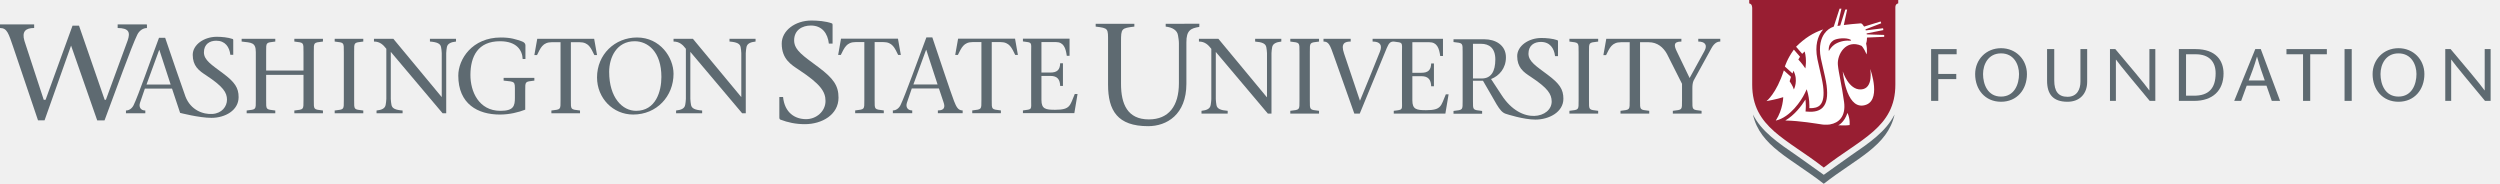
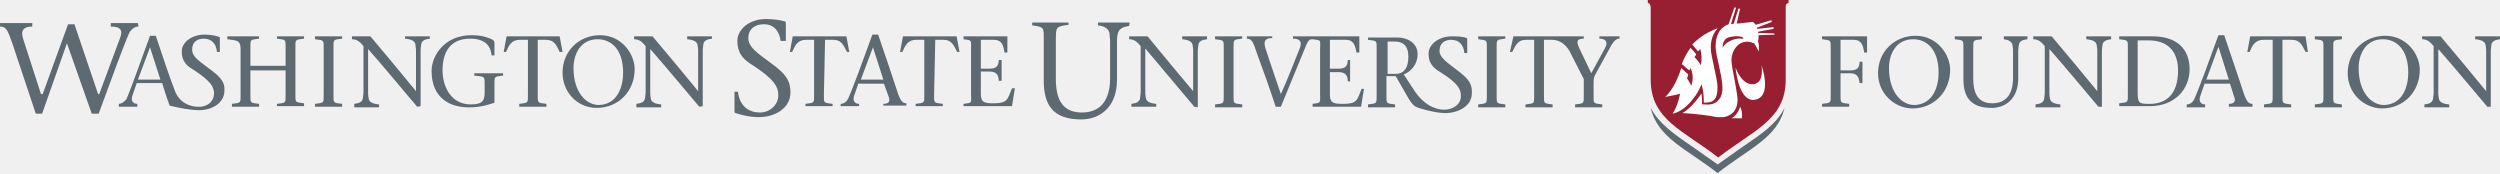
- <svg xmlns="http://www.w3.org/2000/svg" version="1.1" id="Layer_1" x="0px" y="0px" width="408.117px" height="30px" viewBox="0 0 408.117 30" enable-background="new 0 0 408.117 30" xml:space="preserve">
+ <svg xmlns="http://www.w3.org/2000/svg" version="1.1" id="Layer_1" x="0px" y="0px" viewBox="0 0 433.3 30" enable-background="new 0 0 433.3 30" xml:space="preserve">
  <g>
    <g>
-       <path fill="#5E6A71" d="M319.415,8.858h-2.996v3.212h2.936v0.845h-2.936v3.551h-1.17V8.013h4.166V8.858z" />
-       <path fill="#5E6A71" d="M322.437,12.095c0-2.367,1.787-4.228,4.227-4.228s4.228,1.86,4.228,4.228c0,2.524-1.619,4.517-4.228,4.517    S322.437,14.619,322.437,12.095z M329.599,12.095c0-1.583-0.846-3.382-2.936-3.382s-2.936,1.799-2.936,3.382    c0,1.654,0.75,3.672,2.936,3.672S329.599,13.75,329.599,12.095z" />
-       <path fill="#5E6A71" d="M335.35,8.013v5.121c0,1.751,0.652,2.668,2.161,2.668c1.583,0,2.114-1.255,2.114-2.463V8.013h1.099v5.35    c0,1.897-1.171,3.249-3.213,3.249c-2.378,0-3.333-1.256-3.333-3.43V8.013H335.35z" />
-       <path fill="#5E6A71" d="M351.85,16.467h-0.918c-1.836-2.198-4.988-5.99-5.495-6.728h-0.024v6.728h-0.966V8.013h0.87    c1.859,2.198,4.976,5.894,5.544,6.74h0.023v-6.74h0.966V16.467z" />
-       <path fill="#5E6A71" d="M358.398,8.013c3.405,0,4.589,1.945,4.589,3.974c0,2.802-1.787,4.481-4.783,4.481h-2.511V8.013H358.398z     M356.864,15.622h1.305c2.38,0,3.526-1.184,3.526-3.659c0-1.884-1.05-3.104-3.272-3.104h-1.559V15.622z" />
-       <path fill="#5E6A71" d="M369.065,8.013l3.152,8.455h-1.354l-0.869-2.488h-3.225l-0.906,2.488h-1.135l3.441-8.455H369.065z     M369.717,13.134c-0.423-1.171-0.833-2.343-1.255-3.865h-0.025c-0.434,1.521-0.881,2.693-1.34,3.865H369.717z" />
-       <path fill="#5E6A71" d="M375.963,16.467V8.858h-2.705V8.013h6.594v0.846h-2.717v7.609H375.963z" />
-       <path fill="#5E6A71" d="M382.741,16.467V8.013h1.171v8.455H382.741z" />
-       <path fill="#5E6A71" d="M387.319,12.095c0-2.367,1.787-4.228,4.227-4.228c2.44,0,4.228,1.86,4.228,4.228    c0,2.524-1.618,4.517-4.228,4.517C388.938,16.612,387.319,14.619,387.319,12.095z M394.481,12.095    c0-1.583-0.846-3.382-2.936-3.382c-2.089,0-2.935,1.799-2.935,3.382c0,1.654,0.749,3.672,2.935,3.672    C393.732,15.767,394.481,13.75,394.481,12.095z" />
-       <path fill="#5E6A71" d="M406.586,16.467h-0.919c-1.836-2.198-4.987-5.99-5.494-6.728h-0.025v6.728h-0.966V8.013h0.87    c1.859,2.198,4.976,5.894,5.544,6.74h0.023v-6.74h0.967V16.467z" />
+       <path fill="#5E6A71" d="M302.1,25.4l-4.4,3.1l-4.4-3.1c-3.1-2.1-5.8-4-7.2-6.7c1.2,5.2,6.2,7.1,11.6,11.3    c5.3-4.2,10.4-6.1,11.6-11.3C307.9,21.5,305.2,23.3,302.1,25.4z" />
+       <path fill="#981E32" d="M285.6,0v0.5c0.3,0.1,0.4,0.2,0.5,0.7v12.6c0,7,5.7,8.8,11.7,13.5c6-4.7,11.7-6.5,11.7-13.5V1.1    c0-0.4,0.2-0.5,0.5-0.6V0H285.6z" />
+       <g>
+         <g>
+           <g>
+             <path fill="#FFFFFF" d="M300.1,20.5c0,0,1-0.4,1.5-2c0.5,1,0.3,2,0.3,2C301.5,20.5,300.1,20.5,300.1,20.5z" />
+             <path fill="#FFFFFF" d="M305.3,11.3c0,0,0.6,3.2-1.5,3.3c-2,0.1-3-2.9-3-2.9s0.5,6,3.3,5.6C307.3,16.8,305.3,11.3,305.3,11.3z" />
+           </g>
+         </g>
+         <path fill="#FFFFFF" d="M289.9,19.7L289.9,19.7c2.4-0.5,4.2-3.3,4.7-4.4l0.3-0.7l0.2,0.8c0,0,0.2,0.9,0.2,2c0,0.1,0,0.2,0,0.4     c0.8,0,1.4-0.1,1.8-0.5c0.5-0.5,0.7-1.6,0.5-3.1c-0.1-0.7-0.4-1.9-0.6-3c-0.1-0.5-0.2-1-0.3-1.4c-0.5-2.3,0.1-3.7,0.7-4.5     c0.1-0.1,0.2-0.2,0.3-0.4c-1.6,0.6-3,1.4-4.4,2.8l1,1.2l0.4-0.4c0.4,1.4,0.1,2.8,0.1,2.8c-0.5-0.8-1.1-1.4-1.1-1.4l0.3-0.5     l-0.9-1l-0.1-0.1c-1.1,1.5-1.5,2.8-1.5,2.8l0.8,0.7l0.5,0.4l0.2-0.4c0.8,1.6,0.1,3.1,0.1,3.1c-0.1-0.5-0.7-1.3-0.7-1.3l0.2-0.7     l-1.2-1.1c-1.2,3.8-2.8,5-2.8,5s1.8-0.3,2.7-0.6C291.1,15.9,291.1,17.9,289.9,19.7z" />
+         <path fill="#FFFFFF" d="M307.6,6l-2.8,0.1c0,0.3,0,0.7-0.1,1c0.3,1.1,0.1,1.8,0.1,1.8c-0.5-1.1-0.8-1.4-0.8-1.4     c-2.6-1.1-4,1.4-3.9,3.1c0.1,1.4,0.6,3.2,1,6c0.3,2.4-0.9,3.4-2.3,3.7c0,0-0.1,0-0.1,0c0,0,0,0,0,0c-0.2,0-0.5,0-0.7,0     c0,0,0,0,0,0c0,0-0.1,0-0.1,0c-0.1,0-0.2,0-0.3,0c-1.1-0.2-3.5-0.6-6-0.7c1.5-0.9,2.6-2.4,3.3-3.4c0,0.3,0.1,0.6,0.1,1     c0,0.2,0,0.4,0,0.6l0,0.3l0.3,0c1.2,0.1,2-0.1,2.5-0.7c0.7-0.7,0.9-1.8,0.6-3.6c-0.1-0.8-0.4-2-0.6-3c-0.1-0.5-0.2-1-0.3-1.4     c-0.4-2.1,0.1-3.4,0.6-4.1c0.4-0.5,0.9-0.9,1.5-1.1c0,0,0,0,0,0l1-2.9h0.3L300,4.2c0.1,0,0.3-0.1,0.5-0.1l0.8-2.6h0.3L301,4.1     c0.9-0.1,1.8-0.2,2.8-0.3c0.2,0.1,0.3,0.3,0.5,0.5l2.7-0.8l0.1,0.3l-2.6,1c0,0.1,0,0.1,0.1,0.2l2.8-0.3l0,0.3l-2.7,0.5     c0,0,0,0.1,0,0.2l2.8,0.1L307.6,6z M299.5,7.3c0.6-0.4,1.5-0.7,2.4-0.6c0.2,0,0.4,0,0.2-0.2c-0.7-0.4-2.2-0.2-2.8,0.1     c-0.9,0.6-0.7,1.7-0.7,1.7C298.7,8,299,7.6,299.5,7.3z" />
+       </g>
    </g>
    <g>
      <g>
-         <path fill="#5E6A71" d="M302.104,25.417l-4.381,3.12l-4.385-3.12c-3.112-2.13-5.778-3.953-7.177-6.73     c1.152,5.198,6.233,7.147,11.562,11.312c5.322-4.165,10.407-6.114,11.561-11.312C307.884,21.464,305.215,23.288,302.104,25.417z" />
-         <path fill="#981E32" d="M285.554,0v0.545c0.341,0.119,0.448,0.226,0.487,0.718v12.564c0,6.985,5.685,8.833,11.682,13.529     c6.001-4.695,11.688-6.544,11.688-13.529V1.12c0.042-0.374,0.165-0.472,0.469-0.575V0H285.554z" />
        <g>
-           <g>
-             <g>
-               <path fill="#FFFFFF" d="M300.089,20.454c0,0,0.974-0.415,1.504-2.023c0.469,0.979,0.347,1.987,0.347,1.987        C301.508,20.517,300.089,20.454,300.089,20.454z" />
-               <path fill="#FFFFFF" d="M305.308,11.258c0,0,0.592,3.233-1.507,3.342c-2.022,0.111-2.976-2.942-2.976-2.942        s0.488,5.956,3.324,5.564C307.349,16.782,305.308,11.258,305.308,11.258z" />
-             </g>
-           </g>
-           <path fill="#FFFFFF" d="M289.89,19.684h0.007c2.367-0.539,4.177-3.302,4.709-4.412l0.339-0.703l0.204,0.754      c0.011,0.037,0.231,0.869,0.231,1.966c0,0.119-0.005,0.241-0.012,0.369c0.816,0.03,1.4-0.132,1.762-0.513      c0.52-0.538,0.677-1.559,0.482-3.113c-0.094-0.748-0.369-1.934-0.614-2.978c-0.124-0.539-0.24-1.041-0.313-1.398      c-0.457-2.29,0.11-3.715,0.667-4.499c0.087-0.126,0.183-0.241,0.281-0.356c-1.638,0.552-3.01,1.412-4.431,2.829l1.002,1.156      l0.404-0.383c0.387,1.437,0.109,2.761,0.109,2.761c-0.525-0.802-1.145-1.449-1.145-1.449l0.274-0.455l-0.9-1.044l-0.105-0.115      c-1.104,1.516-1.463,2.761-1.463,2.761l0.786,0.712l0.458,0.417l0.153-0.44c0.84,1.579,0.07,3.053,0.07,3.053      c-0.137-0.54-0.693-1.336-0.693-1.336l0.221-0.72l-1.166-1.058c-1.214,3.793-2.835,5.018-2.835,5.018s1.755-0.315,2.733-0.645      C291.106,15.864,291.079,17.861,289.89,19.684z" />
-           <path fill="#FFFFFF" d="M307.586,6.011l-2.803,0.119c0.002,0.333-0.039,0.667-0.146,0.979c0.259,1.144,0.078,1.764,0.078,1.764      c-0.468-1.086-0.826-1.392-0.826-1.392c-2.571-1.142-4.015,1.445-3.861,3.107c0.126,1.373,0.622,3.194,1.01,6.042      c0.327,2.402-0.886,3.438-2.287,3.678c-0.028,0.005-0.06,0.011-0.09,0.017c-0.011,0-0.013,0.001-0.021,0.001      c-0.227,0.029-0.47,0.042-0.723,0.031c-0.009,0-0.017,0-0.029,0c-0.023,0-0.053-0.002-0.082-0.002      c-0.109-0.009-0.217-0.02-0.323-0.03c-1.084-0.152-3.521-0.596-6.036-0.655c1.479-0.863,2.638-2.361,3.284-3.418      c0.033,0.29,0.067,0.648,0.067,1.045c0,0.198-0.007,0.402-0.025,0.615l-0.025,0.288l0.29,0.021      c1.157,0.104,1.979-0.117,2.513-0.67c0.655-0.683,0.86-1.822,0.639-3.59c-0.098-0.775-0.377-1.976-0.625-3.038      c-0.123-0.529-0.238-1.03-0.312-1.38c-0.412-2.087,0.082-3.356,0.571-4.052c0.386-0.545,0.916-0.943,1.497-1.133      c0.011-0.003,0.021-0.003,0.028-0.006l0.955-2.938h0.302l-0.644,2.824c0.15-0.025,0.301-0.051,0.452-0.073l0.828-2.605h0.299      l-0.542,2.523c0.851-0.112,1.78-0.196,2.808-0.275c0.167,0.07,0.348,0.263,0.503,0.531l2.697-0.832l0.098,0.29l-2.577,1      c0.025,0.052,0.042,0.109,0.061,0.165l2.819-0.35l0.041,0.3l-2.729,0.546c0.006,0.049,0.017,0.102,0.025,0.154l2.844,0.091      L307.586,6.011z M299.472,7.272c0.566-0.398,1.527-0.704,2.43-0.632c0.227,0.018,0.418-0.045,0.172-0.174      c-0.674-0.357-2.246-0.235-2.803,0.146c-0.887,0.608-0.737,1.689-0.715,1.713C298.729,8.017,299.031,7.58,299.472,7.272z" />
+           <path fill="#5E6A71" d="M252.6,12.2c-1.8-1.4-3.1-2.2-3.1-3.4c0-1.4,1-1.9,2-1.9c1.5,0,2.2,1,2.3,2.3h0.5V6.8      c0-0.1,0-0.2-0.1-0.2c-0.7-0.3-1.8-0.3-2.6-0.3c-2.1,0-4,1.3-4,3c0,0.9,0.2,1.5,0.6,2h0c0,0,0,0,0,0c0.4,0.6,1.1,1,1.6,1.3      c2.8,1.8,3.4,2.8,3.4,4c0.1,2.7-4.9,4.1-8.2-1.1l-1.7-2.6c1.3-0.5,2.4-1.8,2.4-3.5c0-2-1.8-2.9-3.5-2.9h-5.1v0.4      c1.6,0.2,1.5,0.1,1.5,1.7v7.8c0,1.6,0.1,1.5-1.5,1.7v0.5h4.7v-0.5c-1.6-0.2-1.5-0.1-1.5-1.7v-3.2h1.6c2.1,3.5,2.6,5,3.7,5.4      c0.2,0.1,3,1,4.9,1c2.2,0,4.6-1.2,4.6-3.4C255.2,14.6,254.6,13.7,252.6,12.2z M241.9,12.8h-1.4V7.2h1.3c1.3,0,2.3,0.7,2.3,2.6      C244.1,11.7,243.4,12.8,241.9,12.8z" />
+           <path fill="#5E6A71" d="M207,18.5c0,0,0,0-8.5-10.1v7.7c0,0.4,0.1,0.7,0.1,0.9c0.1,0.6,0.7,0.9,1.8,1v0.5h-4.3v-0.5      c0.8-0.1,1.4-0.3,1.5-1c0-0.3,0.1-0.6,0.1-0.9V8c-0.5-0.6-1-1.2-2-1.2V6.3h3.2c2.6,3.2,5.3,6.4,7.9,9.5h0V8.7      c0-0.4-0.1-0.7-0.1-0.9c-0.1-0.6-0.7-0.9-1.8-1V6.3h4.3v0.5c-0.8,0.1-1.4,0.3-1.5,1c0,0.3-0.1,0.6-0.1,0.9v9.9L207,18.5      L207,18.5z" />
+           <path fill="#5E6A71" d="M213.8,16.4c0,1.6-0.1,1.5,1.5,1.7v0.5h-4.7v-0.5c1.6-0.2,1.5-0.1,1.5-1.7V8.5c0-1.6,0.1-1.5-1.5-1.7      V6.3h4.7v0.4c-1.6,0.2-1.5,0.1-1.5,1.7V16.4z" />
+           <path fill="#5E6A71" d="M236,15.4c-0.8,1.9-0.7,2.6-3.2,2.6c-1.6,0-2.3-0.1-2.3-1.6v-3.9h1.5c1.2,0,1.6,0.6,1.6,1.6h0.4v-3.7      h-0.4c0,1.1-0.5,1.5-1.6,1.5h-1.5v-5h2.8c1.3,0,1.6,1,1.8,2.2h0.5V6.3h-8h-3.5v0.4c1.2,0,1.6,0.5,1.2,1.6      c-1.1,2.7-2.1,5.4-3.3,8c-0.9-2.6-1.9-5.6-2.6-7.7c-0.6-1.7,0.1-2,1.1-2V6.3h-4.4v0.4c0.8,0,1.1,0.5,1.7,2.4      c1.1,3,2.3,6.3,3.3,9.4h0.9c1.5-3.6,2.9-7.1,4.4-10.7c0.4-0.9,0.6-1,1.1-1c1.6,0.2,1.3,0.1,1.3,1.7v7.8c0,1.6,0.2,1.5-1.3,1.7      v0.5h8.4l0.5-3.1L236,15.4L236,15.4z" />
+           <path fill="#5E6A71" d="M259.4,16.4c0,1.6-0.1,1.5,1.5,1.7v0.5h-4.7v-0.5c1.6-0.2,1.5-0.1,1.5-1.7V8.5c0-1.6,0.1-1.5-1.5-1.7      V6.3h4.7v0.4c-1.6,0.2-1.5,0.1-1.5,1.7V16.4z" />
+           <path fill="#5E6A71" d="M277.2,6.3v0.4c1,0,1.6,0.5,1,1.6l-2.4,4.4l-2.1-4.4c-0.4-0.9-0.6-1.6,0.8-1.6V6.3h-2.9h-1.2h-8.1      L261.7,9h0.4c0.6-1.1,0.9-2.1,2.4-2.1h1.4v9.5c0,1.6,0.1,1.5-1.5,1.7v0.5h4.7v-0.5c-1.6-0.2-1.5-0.1-1.5-1.7V6.9h1.4      c1.4,0,2.4,0.9,3,1.9l2.5,4.9v2.7c0,1.6,0.1,1.5-1.5,1.7v0.5h4.7v-0.5c-1.6-0.2-1.5-0.1-1.5-1.7v-2c0-0.4,0-0.9,0.2-1.3l2.9-5.3      c0.5-0.8,0.9-1.1,1.4-1.1V6.3L277.2,6.3L277.2,6.3z" />
        </g>
+         <path fill="#5E6A71" d="M195.8,3.9l-5.5,0v0.5c1.1,0.1,1.9,0.6,2,1.4c0,0.4,0.1,0.8,0.1,1.3v6.5c0,3.8-1.7,5.9-4.9,5.9     c-3.5,0-4.5-2.5-4.5-5.8V6.8c0-2.2,0.1-2.2,2.2-2.5V3.9h-6.3v0.5c2.1,0.3,2,0.3,2,2.5v7c0,4.2,1.5,6.8,6.5,6.8     c3,0,6.2-1.9,6.2-6.9V7.1c0,0,0-0.1,0-0.1c0-2,0.8-2.3,2.1-2.5L195.8,3.9z" />
      </g>
      <g>
-         <g>
-           <g>
-             <path fill="#5E6A71" d="M252.646,12.2c-1.841-1.382-3.129-2.154-3.129-3.441c0-1.363,0.956-1.915,2.025-1.915       c1.472,0,2.17,1.031,2.316,2.321h0.479V6.752c0-0.093-0.019-0.166-0.129-0.201c-0.737-0.258-1.785-0.349-2.575-0.349       c-2.117,0-3.956,1.304-3.956,2.963c0,0.894,0.248,1.536,0.61,2.026h-0.009c0.009,0.008,0.018,0.014,0.023,0.021       c0.445,0.594,1.059,0.974,1.601,1.336c2.76,1.824,3.383,2.797,3.404,3.992c0.051,2.656-4.923,4.052-8.196-1.05l-1.7-2.587       c1.337-0.521,2.429-1.752,2.429-3.542c0-2.034-1.753-2.949-3.505-2.949h-5.053v0.45c1.562,0.187,1.49,0.104,1.49,1.717v7.813       c0,1.619,0.071,1.529-1.49,1.72v0.451h4.67v-0.451c-1.562-0.19-1.495-0.101-1.495-1.72v-3.21h1.636       c2.097,3.49,2.618,5.004,3.676,5.381c0.235,0.083,2.96,0.96,4.886,0.96c2.207,0,4.565-1.216,4.565-3.404       C255.221,14.592,254.596,13.652,252.646,12.2z M241.902,12.812h-1.444v-5.66h1.338c1.267,0,2.312,0.659,2.312,2.553       C244.107,11.667,243.412,12.812,241.902,12.812z" />
-             <path fill="#5E6A71" d="M206.972,18.545c0,0,0,0-8.496-10.066v7.711c0,0.364,0.073,0.661,0.104,0.94       c0.089,0.629,0.684,0.872,1.834,0.961v0.454h-4.274v-0.454c0.842-0.089,1.413-0.332,1.5-0.961       c0.036-0.279,0.104-0.576,0.104-0.94V7.973c-0.485-0.628-1.031-1.188-2.021-1.188V6.329h3.171       c2.6,3.161,5.307,6.37,7.903,9.529h0.036V8.686c0-0.366-0.071-0.661-0.105-0.94c-0.089-0.629-0.678-0.87-1.831-0.96V6.329       h4.274v0.457c-0.82,0.09-1.413,0.331-1.504,0.96c-0.033,0.279-0.102,0.574-0.102,0.94v9.86H206.972z" />
-             <path fill="#5E6A71" d="M213.828,16.362c0,1.626-0.068,1.538,1.5,1.729v0.454h-4.692v-0.454c1.57-0.191,1.5-0.104,1.5-1.729       V8.513c0-1.62,0.07-1.537-1.5-1.727v-0.45h4.692v0.45c-1.568,0.19-1.5,0.107-1.5,1.727V16.362z" />
-             <path fill="#5E6A71" d="M236.024,15.403c-0.803,1.869-0.682,2.584-3.209,2.584c-1.569,0-2.253-0.125-2.253-1.607v-3.943h1.469       c1.167,0,1.569,0.615,1.604,1.643h0.45v-3.719h-0.45c-0.034,1.083-0.506,1.52-1.604,1.52h-1.469V6.893h2.771       c1.254,0,1.605,0.958,1.776,2.249h0.453V6.335h-8.034h-3.456v0.45c1.184,0,1.639,0.54,1.201,1.642       c-1.081,2.67-2.145,5.354-3.264,8.021c-0.906-2.648-1.917-5.649-2.593-7.707c-0.58-1.678,0.12-1.957,1.08-1.957v-0.45h-4.438       v0.45c0.842,0,1.065,0.54,1.716,2.407c1.062,2.968,2.251,6.332,3.314,9.353h0.887c1.469-3.576,2.949-7.136,4.414-10.711       c0.367-0.874,0.628-1.049,1.138-1.049c1.568,0.19,1.342,0.107,1.342,1.727v7.849c0,1.626,0.227,1.538-1.342,1.729v0.454h8.426       l0.525-3.142H236.024z" />
-             <path fill="#5E6A71" d="M259.397,16.362c0,1.626-0.073,1.538,1.498,1.729v0.454h-4.693v-0.454       c1.572-0.191,1.503-0.104,1.503-1.729V8.513c0-1.62,0.069-1.537-1.503-1.727v-0.45h4.693v0.45       c-1.571,0.19-1.498,0.107-1.498,1.727V16.362z" />
-             <path fill="#5E6A71" d="M277.237,6.335v0.45c1.029,0,1.588,0.504,0.994,1.571l-2.407,4.382l-2.111-4.382       c-0.436-0.908-0.556-1.571,0.768-1.571v-0.45h-2.925h-1.211h-8.124l-0.473,2.664h0.437c0.575-1.148,0.925-2.106,2.441-2.106       h1.417v9.469c0,1.626,0.067,1.538-1.503,1.729v0.454h4.693v-0.454c-1.57-0.191-1.502-0.104-1.502-1.729V6.893h1.416       c1.43,0,2.392,0.853,2.98,1.916l2.457,4.872v2.682c0,1.626,0.07,1.538-1.499,1.729v0.454h4.69v-0.454       c-1.566-0.191-1.5-0.104-1.5-1.729v-1.953c0-0.435,0.037-0.926,0.21-1.272l2.912-5.286c0.474-0.838,0.943-1.065,1.433-1.065       v-0.45H277.237z" />
-           </g>
-           <path fill="#5E6A71" d="M195.792,3.873l-5.497,0.015v0.456c1.102,0.119,1.899,0.602,2.015,1.449      c0.047,0.374,0.143,0.771,0.143,1.265v6.521c0,3.757-1.692,5.913-4.904,5.913c-3.497,0-4.546-2.509-4.546-5.795V6.822      c0-2.182,0.063-2.222,2.176-2.479V3.887h-6.314v0.456c2.114,0.257,2.021,0.296,2.021,2.479v6.991      c0,4.247,1.549,6.784,6.544,6.784c3.028,0,6.245-1.877,6.245-6.923V7.057c0-0.042,0-0.079,0-0.117      c-0.021-2.036,0.771-2.333,2.104-2.547L195.792,3.873z" />
-         </g>
-         <g>
-           <path fill="#5E6A71" d="M135.308,7.116c-0.186-1.641-1.074-2.948-2.943-2.948c-1.356,0-2.726,0.701-2.726,2.43      c0,1.636,1.635,2.616,3.974,4.371c2.475,1.847,3.272,3.039,3.272,4.977c0,2.781-2.696,4.324-5.498,4.324      c-1.499,0-2.785-0.282-4-0.748c-0.091-0.047-0.162-0.143-0.162-0.324V15.83h0.607c0.259,2.592,1.96,3.622,3.763,3.622      c1.66,0,3.167-1.264,3.167-2.969c0-1.52-0.818-2.758-4.322-5.07c-1.26-0.839-2.826-1.754-2.826-4.297      c0-2.11,2.178-3.767,4.867-3.767c1.005,0,2.338,0.117,3.271,0.447c0.141,0.041,0.164,0.14,0.164,0.255v3.064H135.308z" />
-           <path fill="#5E6A71" d="M142.782,16.306c0,1.617-0.066,1.525,1.496,1.722v0.447h-4.674v-0.447      c1.563-0.196,1.496-0.104,1.496-1.722V6.869h-1.41c-1.511,0-1.859,0.957-2.432,2.101h-0.432l0.467-2.656h9.295l0.47,2.656      h-0.434c-0.573-1.144-0.92-2.101-2.431-2.101h-1.41V16.306z" />
-           <path fill="#5E6A71" d="M148.845,14.445l-0.795,2.33c-0.227,0.681,0.103,1.253,0.868,1.253v0.447h-3.163v-0.447      c0.467,0,0.974-0.3,1.251-0.87c0.747-1.531,2.778-7.21,4.222-11.051h0.972c1.181,3.491,2.952,8.847,3.543,10.392      c0.385,0.967,0.663,1.529,1.408,1.529v0.447h-4.047v-0.447c1.094,0,1.202-0.572,0.924-1.341l-0.751-2.242H148.845z       M153.055,13.787l-1.843-5.648h-0.035l-2.068,5.648H153.055z" />
-           <path fill="#5E6A71" d="M161.898,16.306c0,1.617-0.069,1.525,1.492,1.722v0.447h-4.673v-0.447      c1.563-0.196,1.496-0.104,1.496-1.722V6.869h-1.41c-1.512,0-1.856,0.957-2.433,2.101h-0.435l0.472-2.656h9.295l0.468,2.656      h-0.437c-0.568-1.144-0.915-2.101-2.426-2.101h-1.409V16.306z" />
-           <path fill="#5E6A71" d="M166.99,18.028c1.567-0.196,1.343-0.104,1.343-1.722V8.483c0-1.614,0.225-1.528-1.343-1.72V6.314h7.611      v2.792h-0.454c-0.173-1.281-0.517-2.238-1.769-2.238h-2.366v4.976h1.46c1.094,0,1.564-0.438,1.597-1.516h0.453v3.697h-0.453      c-0.032-1.027-0.432-1.633-1.597-1.633h-1.46v3.926c0,1.48,0.68,1.604,2.244,1.604c2.52,0,2.396-0.715,3.197-2.574h0.452      l-0.523,3.125h-8.392V18.028z" />
-         </g>
-         <g>
-           <path fill="#5E6A71" d="M43.447,16.319c0,1.618-0.07,1.529,1.492,1.721v0.451h-4.671V18.04c1.562-0.191,1.493-0.103,1.493-1.721      V8.5c0-1.612-0.751-1.527-2.314-1.717V6.335h5.493v0.448c-1.562,0.19-1.492,0.105-1.492,1.717v3.009h6.096V8.5      c0-1.612,0.069-1.527-1.494-1.717V6.335h4.671v0.448c-1.561,0.19-1.493,0.105-1.493,1.717v7.818      c0,1.618-0.067,1.529,1.493,1.721v0.451h-4.671V18.04c1.563-0.191,1.494-0.103,1.494-1.721v-4.1h-6.096V16.319z" />
-           <path fill="#5E6A71" d="M57.813,16.319c0,1.618-0.071,1.529,1.493,1.721v0.451h-4.67V18.04c1.562-0.191,1.492-0.103,1.492-1.721      V8.5c0-1.612,0.069-1.527-1.492-1.717V6.335h4.67v0.448c-1.563,0.19-1.493,0.105-1.493,1.717V16.319z" />
-           <path fill="#5E6A71" d="M72.253,18.491c-2.761-3.266-5.627-6.688-8.458-10.024v7.681c0,0.36,0.069,0.658,0.105,0.936      c0.086,0.628,0.675,0.867,1.822,0.956v0.451h-4.253V18.04c0.832-0.089,1.406-0.328,1.494-0.956      c0.034-0.277,0.104-0.575,0.104-0.936V7.964c-0.489-0.624-1.026-1.181-2.018-1.181V6.335h3.163      c2.588,3.14,5.28,6.338,7.867,9.479h0.034V8.678c0-0.366-0.069-0.663-0.104-0.941c-0.084-0.624-0.678-0.867-1.824-0.954V6.335      h4.257v0.448c-0.816,0.087-1.406,0.33-1.497,0.954c-0.033,0.278-0.102,0.575-0.102,0.941v9.812H72.253z" />
-           <path fill="#5E6A71" d="M74.814,12.342c0-2.674,2.258-6.221,6.947-6.221c1.684,0,2.484,0.315,3.335,0.595      c0.487,0.155,0.678,0.397,0.678,0.676v2.24h-0.452c-0.052-1.39-0.938-2.9-3.698-2.9c-3.631,0-4.812,2.501-4.829,5.471      c-0.018,2.744,1.372,5.89,4.898,5.89c2.171,0,2.363-0.803,2.363-2.153v-1.061c0-1.619,0.067-1.527-1.842-1.721v-0.448h5.02      v0.448c-1.562,0.193-1.492,0.102-1.492,1.721v3.023c-1.114,0.434-2.572,0.799-4.153,0.799      C78.028,18.7,74.814,16.998,74.814,12.342z" />
-           <path fill="#5E6A71" d="M93.192,16.319c0,1.618-0.07,1.529,1.494,1.721v0.451h-4.673V18.04c1.562-0.191,1.493-0.103,1.493-1.721      v-9.43h-1.408c-1.512,0-1.858,0.951-2.432,2.101h-0.433l0.47-2.654h9.292l0.469,2.654H97.03c-0.572-1.15-0.919-2.101-2.43-2.101      h-1.408V16.319z" />
-           <path fill="#5E6A71" d="M97.464,12.637c0-3.754,2.917-6.517,6.529-6.517c3.769,0,5.959,3.251,5.959,5.928      c0,3.665-2.745,6.651-6.584,6.651C100.051,18.7,97.464,16.009,97.464,12.637z M107.971,12.568c0-4.153-2.239-5.837-4.36-5.837      c-2.951,0-4.167,2.641-4.167,5.002c0,4.206,2.153,6.359,4.393,6.359C107.069,18.092,107.971,14.896,107.971,12.568z" />
-           <path fill="#5E6A71" d="M121.156,18.491c-2.765-3.266-5.628-6.688-8.46-10.024v7.681c0,0.36,0.069,0.658,0.104,0.936      c0.087,0.628,0.677,0.867,1.823,0.956v0.451h-4.255V18.04c0.835-0.089,1.408-0.328,1.495-0.956      c0.034-0.277,0.104-0.575,0.104-0.936V7.964c-0.485-0.624-1.023-1.181-2.014-1.181V6.335h3.162      c2.588,3.14,5.277,6.338,7.868,9.479h0.033V8.678c0-0.366-0.07-0.663-0.104-0.941c-0.086-0.624-0.676-0.867-1.823-0.954V6.335      h4.254v0.448c-0.815,0.087-1.405,0.33-1.492,0.954c-0.035,0.278-0.105,0.575-0.105,0.941v9.812H121.156z" />
-           <path fill="#5E6A71" d="M23.905,4.008v-0.02h-4.698v0.583c1.813,0.02,2.108,0.667,1.632,2.04l-3.555,9.681h-0.197L12.898,4.188      h-1.059L7.44,16.292H7.141L3.988,6.674C3.541,5.15,4.166,4.571,5.576,4.571V3.988H0v0.583c1.186,0,1.397,0.923,2.159,3.11      l4.047,11.966h1.066l4.33-12.206l4.268,12.216h1.193c1.825-4.857,4.396-12.046,5.342-13.98c0.352-0.726,0.989-1.1,1.583-1.1      V4.008H23.905z" />
-           <path fill="#5E6A71" d="M36.397,11.965c-1.828-1.371-3.107-2.138-3.107-3.417c0-1.353,0.95-1.903,2.01-1.903      c1.462,0,2.156,1.025,2.303,2.305h0.474V6.555c0-0.091-0.017-0.164-0.128-0.199c-0.73-0.256-1.772-0.35-2.558-0.35      c-2.101,0-3.929,1.299-3.929,2.944c0,0.892,0.246,1.526,0.606,2.015h-0.006c0.008,0.007,0.015,0.013,0.022,0.02      c0.442,0.591,1.051,0.968,1.59,1.328c2.741,1.809,3.381,2.779,3.381,3.966c0,1.104-0.83,2.212-2.357,2.322      c-1.564,0.11-3.576-0.645-4.422-2.841c-0.752-2.104-2.281-6.531-3.313-9.587h-1.007c-1.442,3.839-3.396,9.469-4.145,10.995      c-0.275,0.574-0.779,0.87-1.249,0.87v0.452h0.75h2.41v-0.452c-0.764,0-1.094-0.573-0.869-1.252l0.799-2.327h4.429l0.747,2.241      l0.575,1.727c0,0,3.106,0.812,5.127,0.812c2.193,0,4.423-1.206,4.423-3.381C38.956,14.342,38.334,13.408,36.397,11.965z       M23.916,13.8l2.066-5.646h0.035l1.841,5.646H23.916z" />
-         </g>
+         <path fill="#5E6A71" d="M135.3,7.1c-0.2-1.6-1.1-2.9-2.9-2.9c-1.4,0-2.7,0.7-2.7,2.4c0,1.6,1.6,2.6,4,4.4c2.5,1.8,3.3,3,3.3,5     c0,2.8-2.7,4.3-5.5,4.3c-1.5,0-2.8-0.3-4-0.7c-0.1,0-0.2-0.1-0.2-0.3v-3.4h0.6c0.3,2.6,2,3.6,3.8,3.6c1.7,0,3.2-1.3,3.2-3     c0-1.5-0.8-2.8-4.3-5.1c-1.3-0.8-2.8-1.8-2.8-4.3c0-2.1,2.2-3.8,4.9-3.8c1,0,2.3,0.1,3.3,0.4c0.1,0,0.2,0.1,0.2,0.3v3.1     L135.3,7.1L135.3,7.1z" />
+         <path fill="#5E6A71" d="M142.8,16.3c0,1.6-0.1,1.5,1.5,1.7v0.4h-4.7V18c1.6-0.2,1.5-0.1,1.5-1.7V6.9h-1.4c-1.5,0-1.9,1-2.4,2.1     h-0.4l0.5-2.7h9.3l0.5,2.7h-0.4c-0.6-1.1-0.9-2.1-2.4-2.1h-1.4L142.8,16.3L142.8,16.3z" />
+         <path fill="#5E6A71" d="M148.8,14.4l-0.8,2.3c-0.2,0.7,0.1,1.3,0.9,1.3v0.4h-3.2V18c0.5,0,1-0.3,1.3-0.9     c0.7-1.5,2.8-7.2,4.2-11.1h1c1.2,3.5,3,8.8,3.5,10.4c0.4,1,0.7,1.5,1.4,1.5v0.4h-4V18c1.1,0,1.2-0.6,0.9-1.3l-0.8-2.2H148.8z      M153.1,13.8l-1.8-5.6h0l-2.1,5.6H153.1z" />
+         <path fill="#5E6A71" d="M161.9,16.3c0,1.6-0.1,1.5,1.5,1.7v0.4h-4.7V18c1.6-0.2,1.5-0.1,1.5-1.7V6.9h-1.4c-1.5,0-1.9,1-2.4,2.1     h-0.4l0.5-2.7h9.3l0.5,2.7h-0.4c-0.6-1.1-0.9-2.1-2.4-2.1h-1.4L161.9,16.3L161.9,16.3z" />
+         <path fill="#5E6A71" d="M167,18c1.6-0.2,1.3-0.1,1.3-1.7V8.5c0-1.6,0.2-1.5-1.3-1.7V6.3h7.6v2.8h-0.5c-0.2-1.3-0.5-2.2-1.8-2.2     H170v5h1.5c1.1,0,1.6-0.4,1.6-1.5h0.5V14h-0.5c0-1-0.4-1.6-1.6-1.6H170v3.9c0,1.5,0.7,1.6,2.2,1.6c2.5,0,2.4-0.7,3.2-2.6h0.5     l-0.5,3.1H167L167,18L167,18z" />
+       </g>
+       <g>
+         <path fill="#5E6A71" d="M43.4,16.3c0,1.6-0.1,1.5,1.5,1.7v0.5h-4.7V18c1.6-0.2,1.5-0.1,1.5-1.7V8.5c0-1.6-0.8-1.5-2.3-1.7V6.3     h5.5v0.4c-1.6,0.2-1.5,0.1-1.5,1.7v3h6.1v-3c0-1.6,0.1-1.5-1.5-1.7V6.3h4.7v0.4c-1.6,0.2-1.5,0.1-1.5,1.7v7.8     c0,1.6-0.1,1.5,1.5,1.7v0.5H48V18c1.6-0.2,1.5-0.1,1.5-1.7v-4.1h-6.1L43.4,16.3L43.4,16.3z" />
+         <path fill="#5E6A71" d="M57.8,16.3c0,1.6-0.1,1.5,1.5,1.7v0.5h-4.7V18c1.6-0.2,1.5-0.1,1.5-1.7V8.5c0-1.6,0.1-1.5-1.5-1.7V6.3     h4.7v0.4c-1.6,0.2-1.5,0.1-1.5,1.7V16.3z" />
+         <path fill="#5E6A71" d="M72.3,18.5c-2.8-3.3-5.6-6.7-8.5-10v7.7c0,0.4,0.1,0.7,0.1,0.9c0.1,0.6,0.7,0.9,1.8,1v0.5h-4.3V18     c0.8-0.1,1.4-0.3,1.5-1c0-0.3,0.1-0.6,0.1-0.9V8c-0.5-0.6-1-1.2-2-1.2V6.3h3.2c2.6,3.1,5.3,6.3,7.9,9.5h0V8.7     C72.1,8.3,72,8,72,7.7c-0.1-0.6-0.7-0.9-1.8-1V6.3h4.3v0.4c-0.8,0.1-1.4,0.3-1.5,1c0,0.3-0.1,0.6-0.1,0.9v9.8L72.3,18.5     L72.3,18.5z" />
+         <path fill="#5E6A71" d="M74.8,12.3c0-2.7,2.3-6.2,6.9-6.2c1.7,0,2.5,0.3,3.3,0.6c0.5,0.2,0.7,0.4,0.7,0.7v2.2h-0.5     c-0.1-1.4-0.9-2.9-3.7-2.9c-3.6,0-4.8,2.5-4.8,5.5c0,2.7,1.4,5.9,4.9,5.9c2.2,0,2.4-0.8,2.4-2.2v-1.1c0-1.6,0.1-1.5-1.8-1.7v-0.4     h5v0.4c-1.6,0.2-1.5,0.1-1.5,1.7v3c-1.1,0.4-2.6,0.8-4.2,0.8C78,18.7,74.8,17,74.8,12.3z" />
+         <path fill="#5E6A71" d="M93.2,16.3c0,1.6-0.1,1.5,1.5,1.7v0.5H90V18c1.6-0.2,1.5-0.1,1.5-1.7V6.9h-1.4c-1.5,0-1.9,1-2.4,2.1h-0.4     l0.5-2.7H97L97.5,9H97c-0.6-1.2-0.9-2.1-2.4-2.1h-1.4V16.3z" />
+         <path fill="#5E6A71" d="M97.5,12.6c0-3.8,2.9-6.5,6.5-6.5c3.8,0,6,3.3,6,5.9c0,3.7-2.7,6.7-6.6,6.7C100.1,18.7,97.5,16,97.5,12.6     z M108,12.6c0-4.2-2.2-5.8-4.4-5.8c-3,0-4.2,2.6-4.2,5c0,4.2,2.2,6.4,4.4,6.4C107.1,18.1,108,14.9,108,12.6z" />
+         <path fill="#5E6A71" d="M121.2,18.5c-2.8-3.3-5.6-6.7-8.5-10v7.7c0,0.4,0.1,0.7,0.1,0.9c0.1,0.6,0.7,0.9,1.8,1v0.5h-4.3V18     c0.8-0.1,1.4-0.3,1.5-1c0-0.3,0.1-0.6,0.1-0.9V8c-0.5-0.6-1-1.2-2-1.2V6.3h3.2c2.6,3.1,5.3,6.3,7.9,9.5h0V8.7     c0-0.4-0.1-0.7-0.1-0.9c-0.1-0.6-0.7-0.9-1.8-1V6.3h4.3v0.4c-0.8,0.1-1.4,0.3-1.5,1c0,0.3-0.1,0.6-0.1,0.9v9.8L121.2,18.5     L121.2,18.5z" />
+         <path fill="#5E6A71" d="M23.9,4L23.9,4l-4.7,0v0.6c1.8,0,2.1,0.7,1.6,2l-3.6,9.7h-0.2L12.9,4.2h-1.1L7.4,16.3H7.1L4,6.7     C3.5,5.2,4.2,4.6,5.6,4.6V4H0v0.6c1.2,0,1.4,0.9,2.2,3.1l4,12h1.1l4.3-12.2l4.3,12.2h1.2c1.8-4.9,4.4-12,5.3-14     c0.4-0.7,1-1.1,1.6-1.1L23.9,4L23.9,4z" />
+         <path fill="#5E6A71" d="M36.4,12c-1.8-1.4-3.1-2.1-3.1-3.4c0-1.4,1-1.9,2-1.9c1.5,0,2.2,1,2.3,2.3h0.5V6.6c0-0.1,0-0.2-0.1-0.2     C37.2,6.1,36.2,6,35.4,6c-2.1,0-3.9,1.3-3.9,2.9c0,0.9,0.2,1.5,0.6,2h0c0,0,0,0,0,0c0.4,0.6,1.1,1,1.6,1.3c2.7,1.8,3.4,2.8,3.4,4     c0,1.1-0.8,2.2-2.4,2.3c-1.6,0.1-3.6-0.6-4.4-2.8C29.5,13.7,28,9.2,27,6.2h-1c-1.4,3.8-3.4,9.5-4.1,11C21.5,17.7,21,18,20.6,18     v0.5h0.8h2.4V18c-0.8,0-1.1-0.6-0.9-1.3l0.8-2.3h4.4l0.7,2.2l0.6,1.7c0,0,3.1,0.8,5.1,0.8c2.2,0,4.4-1.2,4.4-3.4     C39,14.3,38.3,13.4,36.4,12z M23.9,13.8L26,8.2h0l1.8,5.6H23.9z" />
      </g>
    </g>
  </g>
+   <path fill="#5E6A71" d="M319,12.2h1.7c1.1,0,1.6-0.4,1.6-1.5h0.5v3.7h-0.5c-0.1-1-0.4-1.7-1.6-1.7H319v3.6c0,1.6-0.1,1.5,1.5,1.7  v0.5h-4.7v-0.5c1.6-0.2,1.5-0.1,1.5-1.7V8.5c0-1.6,0.1-1.5-1.5-1.7V6.3h7.8v2.8h-0.5c-0.2-1.3-0.5-2.2-1.8-2.2H319V12.2z" />
+   <path fill="#5E6A71" d="M325.5,12.7c0-3.8,2.9-6.5,6.5-6.5c3.8,0,6,3.3,6,5.9c0,3.7-2.7,6.7-6.6,6.7C328.1,18.7,325.5,16,325.5,12.7  z M336,12.6c0-4.2-2.2-5.8-4.4-5.8c-3,0-4.2,2.6-4.2,5c0,4.2,2.2,6.4,4.4,6.4C335.1,18.1,336,14.9,336,12.6z" />
+   <path fill="#5E6A71" d="M342,13.6c0,2.4,0.7,4.3,3.3,4.3c2.4,0,3.6-1.6,3.6-4.4V8.7c0-0.4-0.1-0.7-0.1-0.9c-0.1-0.6-0.7-0.9-1.5-1  V6.3h4.1v0.5c-0.8,0.1-1.4,0.3-1.5,1c0,0.3-0.1,0.6-0.1,0.9v4.9c0,3.7-2.4,5.1-4.6,5.1c-3.7,0-4.9-1.9-4.9-5V8.5  c0-1.6,0.1-1.5-1.5-1.7V6.3h4.7v0.5C341.9,7,342,6.9,342,8.5V13.6z" />
+   <path fill="#5E6A71" d="M363.7,18.5c-2.8-3.3-5.6-6.7-8.5-10v7.7c0,0.4,0.1,0.7,0.1,0.9c0.1,0.6,0.7,0.9,1.8,1v0.5h-4.3v-0.5  c0.8-0.1,1.4-0.3,1.5-1c0-0.3,0.1-0.6,0.1-0.9V8c-0.5-0.6-1-1.2-2-1.2V6.3h3.2c2.6,3.1,5.3,6.3,7.9,9.5h0V8.7c0-0.4-0.1-0.7-0.1-0.9  c-0.1-0.6-0.7-0.9-1.8-1V6.3h4.3v0.5c-0.8,0.1-1.4,0.3-1.5,1c0,0.3-0.1,0.6-0.1,0.9v9.8H363.7z" />
+   <path fill="#5E6A71" d="M367.3,6.3h5.8c4.2,0,6.4,2.2,6.4,5.7c0,3.5-2.6,6.4-6.9,6.4h-5.3v-0.5c1.6-0.2,1.5-0.1,1.5-1.7V8.5  c0-1.6,0.1-1.5-1.5-1.7V6.3z M370.5,16.1c0,1.9,0.4,1.9,2.1,1.9c2.7,0,4.9-1.5,4.9-5.8c0-3.3-1.8-5.2-5.1-5.2h-1.9V16.1z" />
+   <path fill="#5E6A71" d="M382.1,14.5l-0.8,2.3c-0.2,0.7,0.1,1.3,0.9,1.3v0.5H379v-0.5c0.5,0,1-0.3,1.3-0.9c0.7-1.5,2.8-7.2,4.2-11.1  h1c1.2,3.5,3,8.9,3.5,10.4c0.4,1,0.7,1.5,1.4,1.5v0.5h-4.1v-0.5c1.1,0,1.2-0.6,0.9-1.3l-0.7-2.2H382.1z M386.3,13.8l-1.8-5.7h0  l-2.1,5.7H386.3z" />
+   <path fill="#5E6A71" d="M395.6,16.4c0,1.6-0.1,1.5,1.5,1.7v0.5h-4.7v-0.5c1.6-0.2,1.5-0.1,1.5-1.7V6.9h-1.6c-1.5,0-1.9,1-2.4,2.1  h-0.4l0.5-2.7h9.6L400,9h-0.4c-0.6-1.1-0.9-2.1-2.4-2.1h-1.6V16.4z" />
+   <path fill="#5E6A71" d="M404.4,16.4c0,1.6-0.1,1.5,1.5,1.7v0.5h-4.7v-0.5c1.6-0.2,1.5-0.1,1.5-1.7V8.5c0-1.6,0.1-1.5-1.5-1.7V6.3  h4.7v0.5c-1.6,0.2-1.5,0.1-1.5,1.7V16.4z" />
+   <path fill="#5E6A71" d="M406.9,12.7c0-3.8,2.9-6.5,6.5-6.5c3.8,0,6,3.3,6,5.9c0,3.7-2.7,6.7-6.6,6.7C409.5,18.7,406.9,16,406.9,12.7  z M417.4,12.6c0-4.2-2.2-5.8-4.4-5.8c-3,0-4.2,2.6-4.2,5c0,4.2,2.2,6.4,4.4,6.4C416.5,18.1,417.4,14.9,417.4,12.6z" />
+   <path fill="#5E6A71" d="M431.1,18.5c-2.8-3.3-5.6-6.7-8.5-10v7.7c0,0.4,0.1,0.7,0.1,0.9c0.1,0.6,0.7,0.9,1.8,1v0.5h-4.3v-0.5  c0.8-0.1,1.4-0.3,1.5-1c0-0.3,0.1-0.6,0.1-0.9V8c-0.5-0.6-1-1.2-2-1.2V6.3h3.2c2.6,3.1,5.3,6.3,7.9,9.5h0V8.7c0-0.4-0.1-0.7-0.1-0.9  c-0.1-0.6-0.7-0.9-1.8-1V6.3h4.3v0.5c-0.8,0.1-1.4,0.3-1.5,1c0,0.3-0.1,0.6-0.1,0.9v9.8H431.1z" />
</svg>
